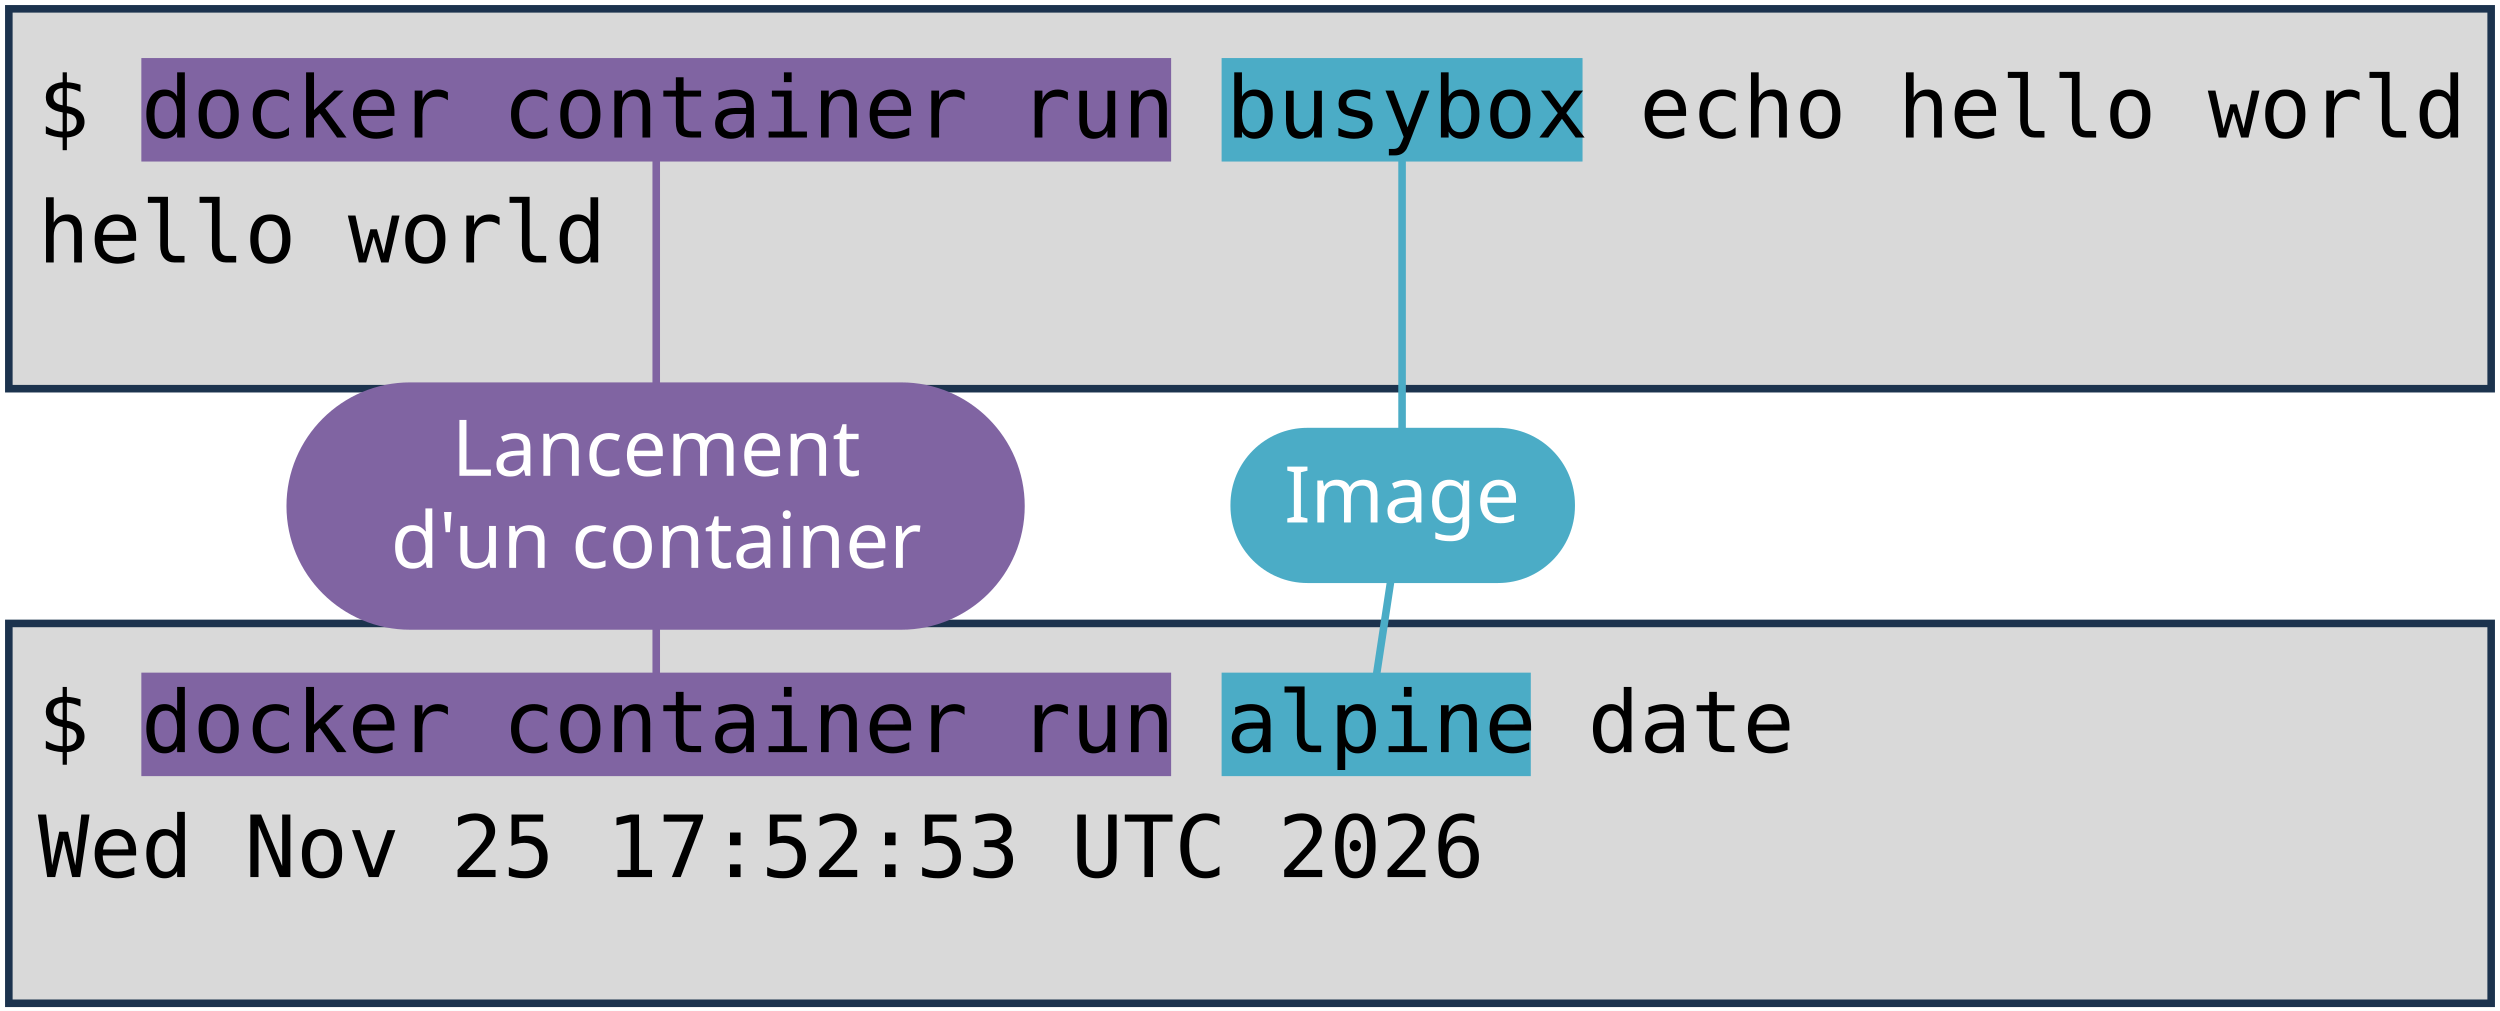
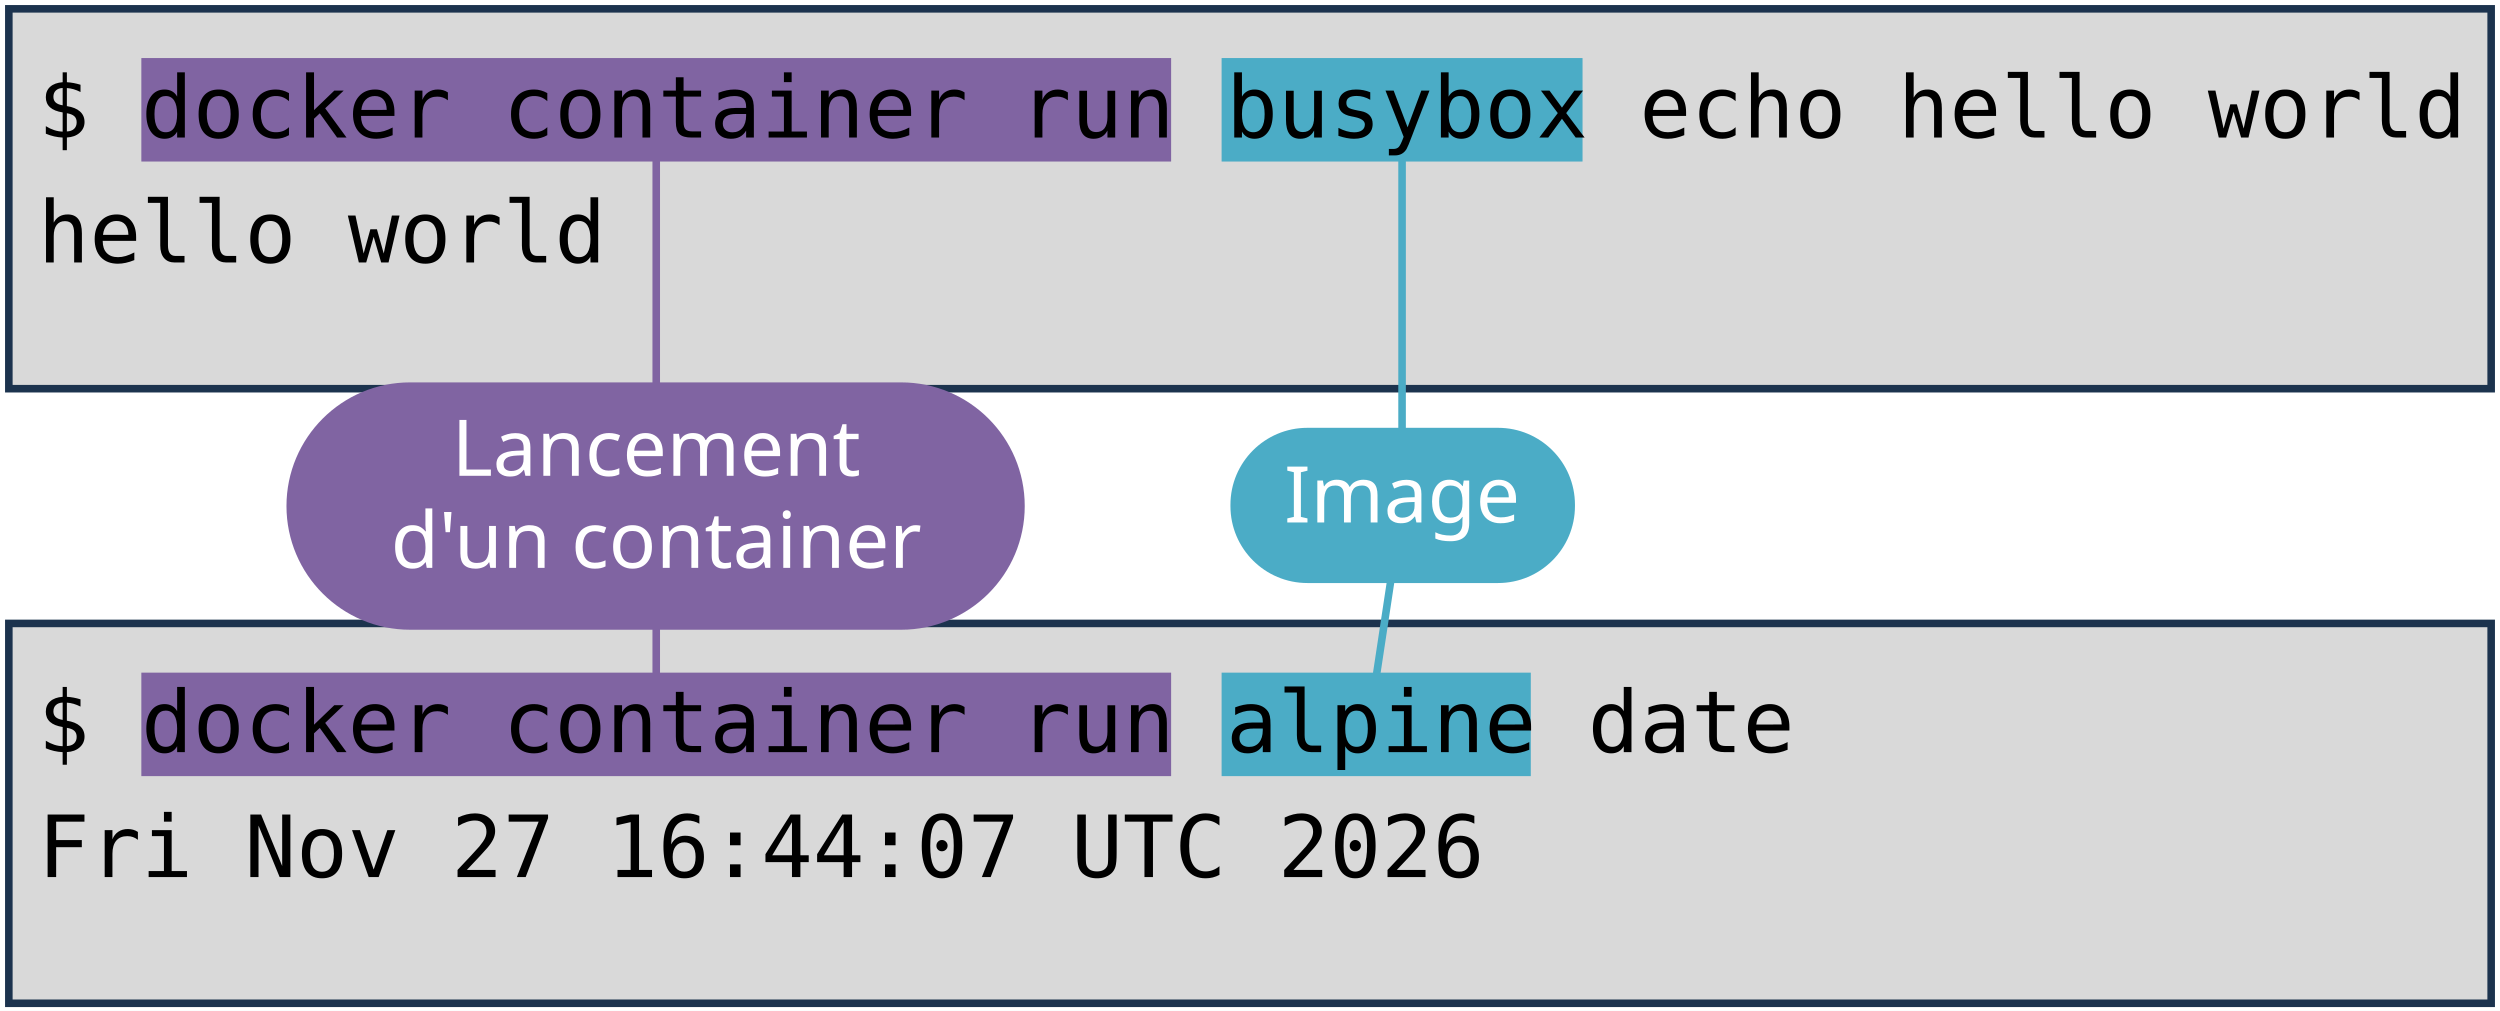
<svg xmlns="http://www.w3.org/2000/svg" viewBox="0 0 1981 801" width="1981" height="801" role="img" aria-label="Deux terminaux : docker container run busybox echo hello world, et docker container run alpine date. Annotations : lancement d'un container, image, commande lancée.">
  <style>
    .code { font-family: "DejaVu Sans Mono", Menlo, Consolas, monospace; font-size: 68px; fill: #000000; }
    .pill { font-family: "Trebuchet MS", "Century Gothic", Verdana, sans-serif; font-size: 62px; text-anchor: middle; }
  </style>
  <rect width="1981" height="801" fill="#FFFFFF" />
  <rect x="7" y="7" width="1967" height="301" fill="#D9D9D9" stroke="#1C334E" stroke-width="6" />
  <rect x="7" y="494" width="1967" height="301" fill="#D9D9D9" stroke="#1C334E" stroke-width="6" />
  <rect x="112" y="46" width="816" height="82" fill="#8064A2" />
  <rect x="112" y="533" width="816" height="82" fill="#8064A2" />
  <rect x="968" y="46" width="286" height="82" fill="#4BACC6" />
  <rect x="968" y="533" width="245" height="82" fill="#4BACC6" />
  <text x="30" y="109" class="code" xml:space="preserve">$ docker container run busybox echo hello world</text>
  <text x="30" y="208" class="code" xml:space="preserve">hello world</text>
  <text x="30" y="596" class="code" xml:space="preserve">$ docker container run alpine date</text>
-   <text x="30" y="695" class="code" xml:space="preserve">Wed Nov 25 17:52:53 UTC 2026</text>
+   <text x="30" y="695" class="code" xml:space="preserve">Fri Nov 27 16:44:07 UTC 2026</text>
  <path d="M 520 401 L 520 128" stroke="#8064A2" stroke-width="6" fill="none" stroke-linecap="round" />
  <path d="M 520 401 L 520 533" stroke="#8064A2" stroke-width="6" fill="none" stroke-linecap="round" />
  <rect x="227" y="303" width="585" height="196" rx="98" fill="#8064A2" />
  <text x="520" y="377" class="pill" fill="#FFFFFF">Lancement</text>
  <text x="520" y="450" class="pill" fill="#FFFFFF">d'un container</text>
  <path d="M 1111 401 L 1111 128" stroke="#4BACC6" stroke-width="6" fill="none" stroke-linecap="round" />
  <path d="M 1111 401 L 1091 533" stroke="#4BACC6" stroke-width="6" fill="none" stroke-linecap="round" />
  <rect x="975" y="339" width="273" height="123" rx="61" fill="#4BACC6" />
  <text x="1111" y="414" class="pill" fill="#FFFFFF">Image</text>
</svg>
